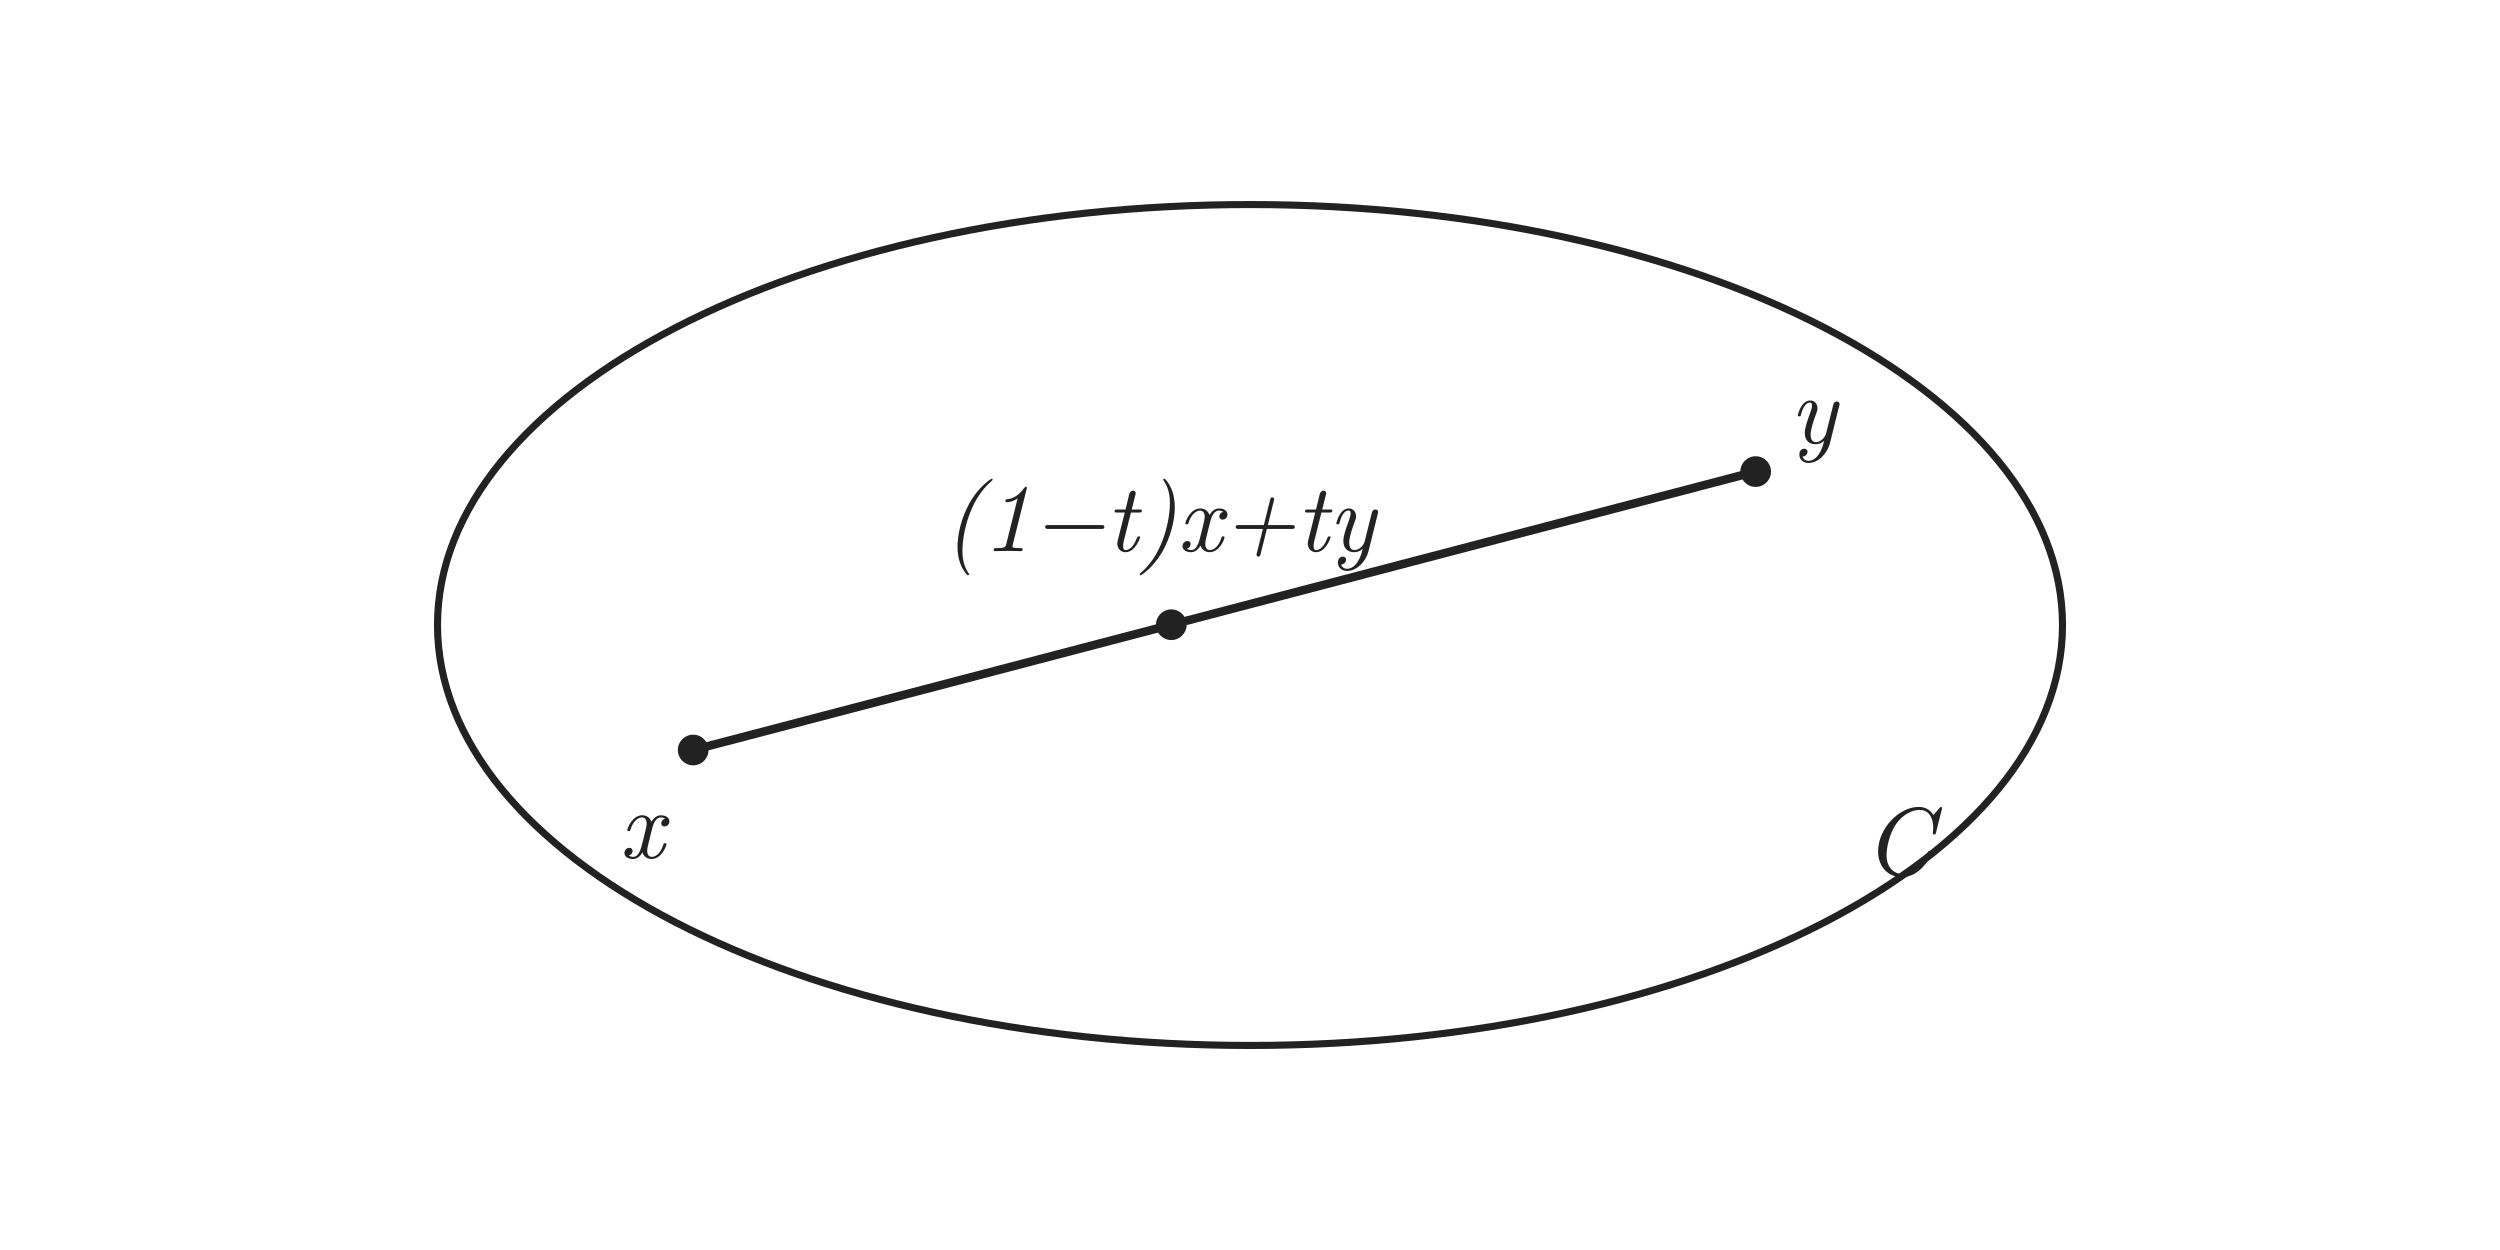
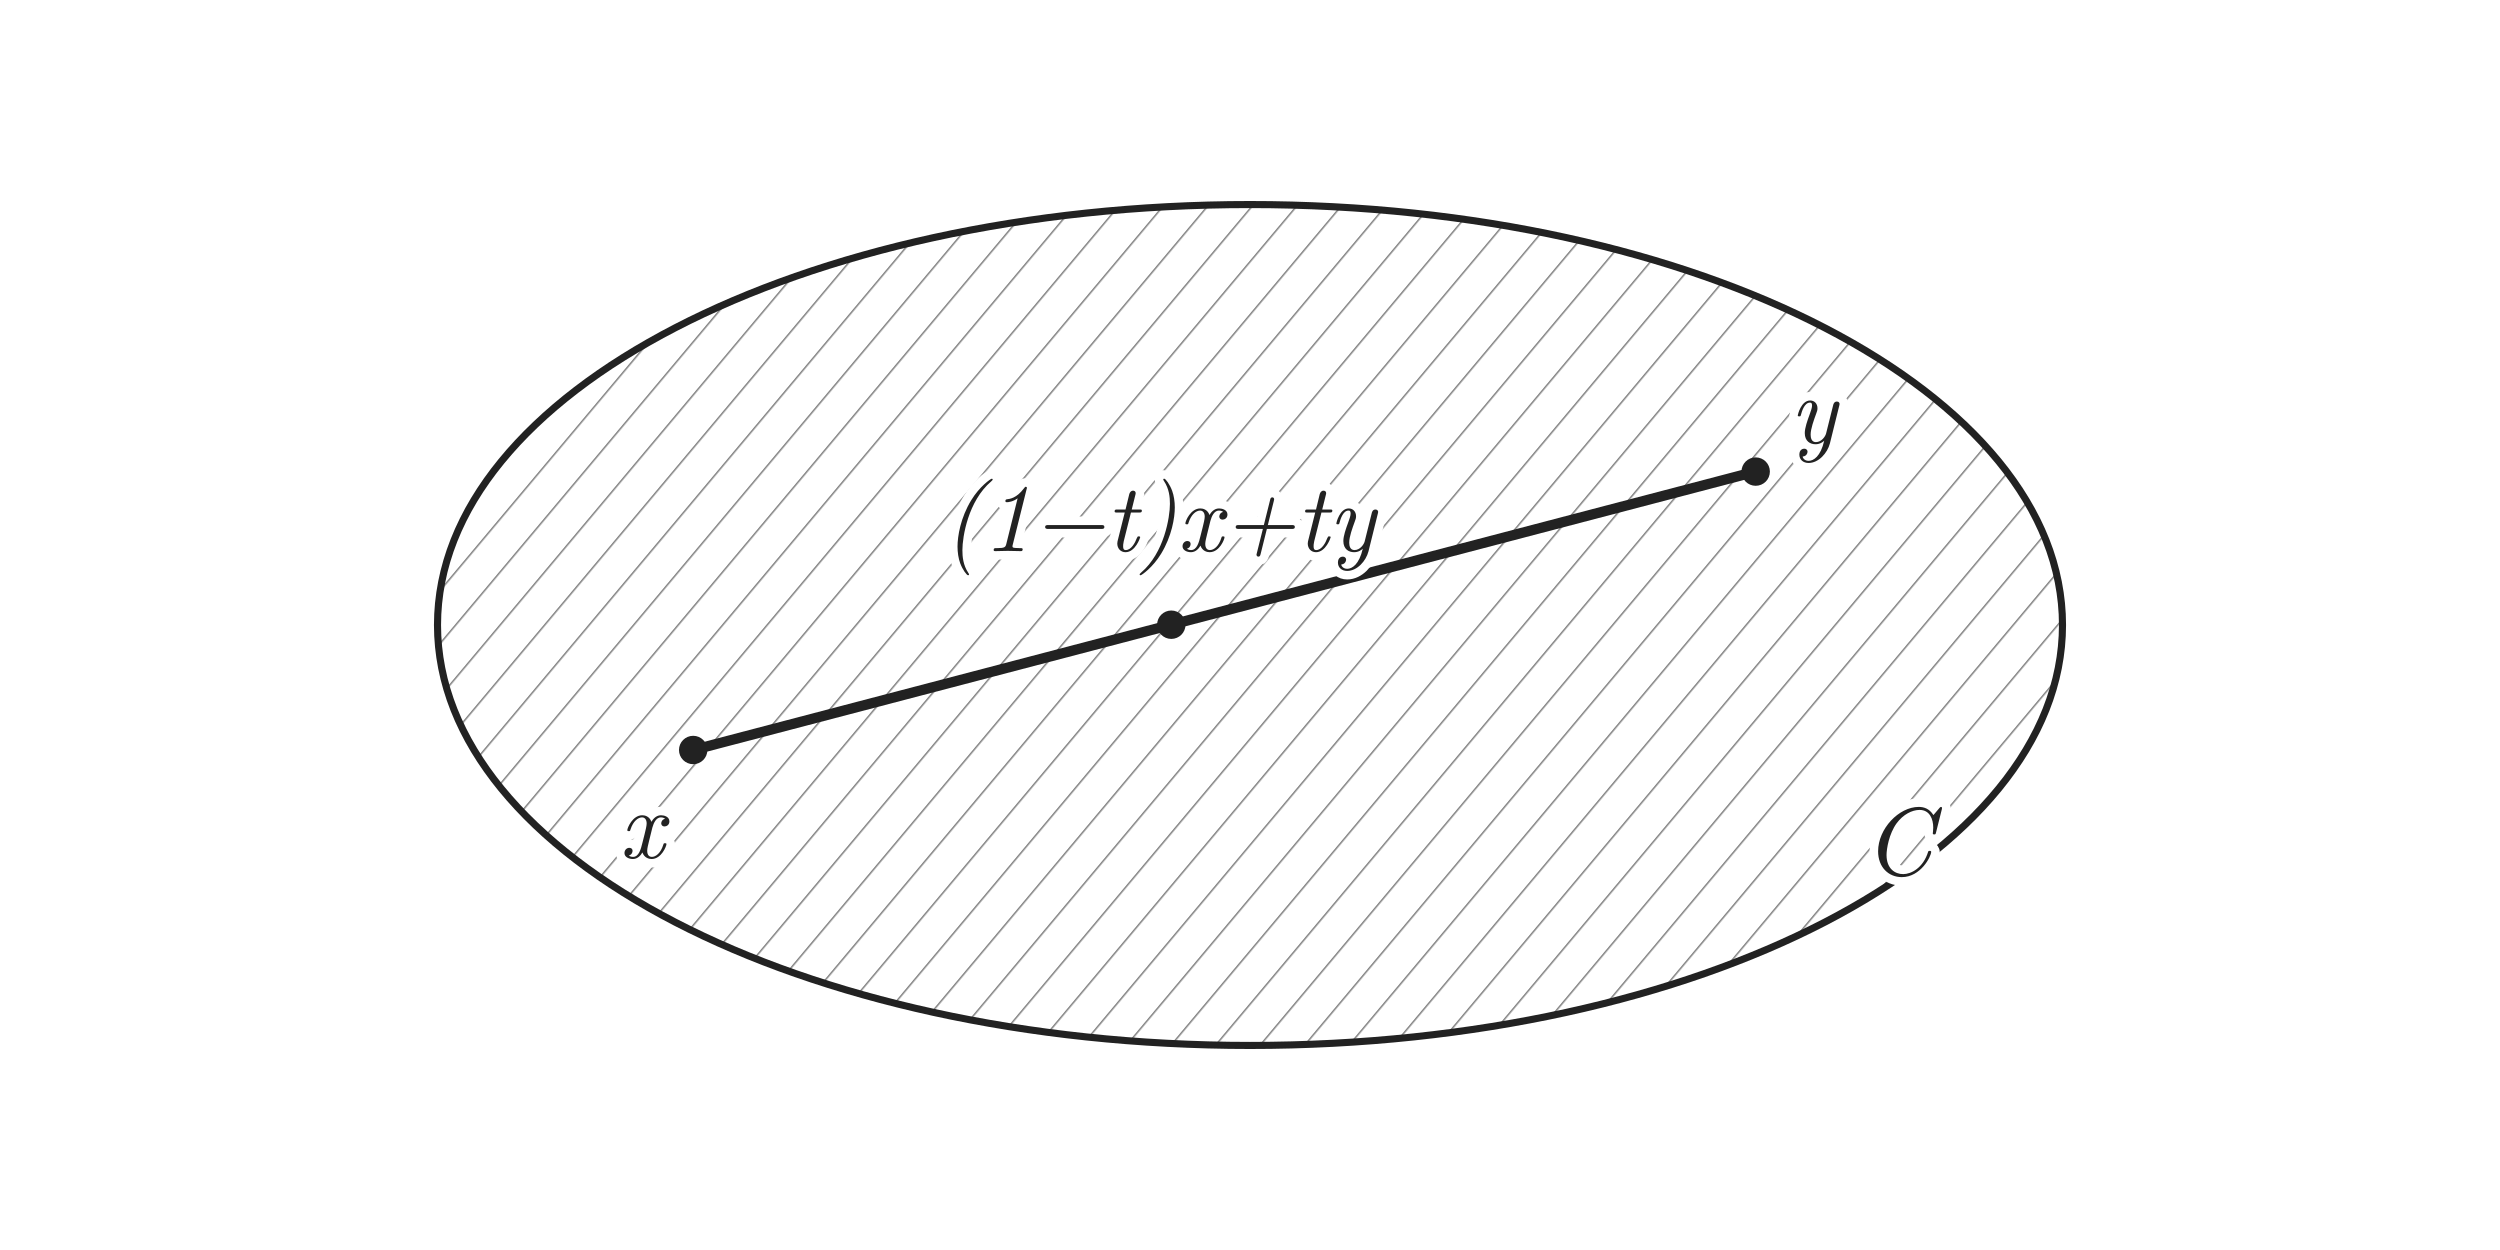
<svg xmlns="http://www.w3.org/2000/svg" viewBox="0 0 440 220" role="img">
  <rect width="440" height="220" fill="#fff" />
  <g font-family="'Latin Modern Roman','CMU Serif','STIX Two Text','Times New Roman',serif" font-size="17" fill="none" stroke="#222" stroke-width="1.25" stroke-linecap="round" stroke-linejoin="round">
-     <ellipse cx="220" cy="110" rx="143" ry="74" />
-     <line x1="122" y1="132" x2="309" y2="83" stroke-width="1.5" />
-     <circle cx="122" cy="132" r="2.7" fill="#222" stroke="none" />
-     <circle cx="309" cy="83" r="2.7" fill="#222" stroke="none" />
-     <circle cx="206.15" cy="109.95" r="2.7" fill="#222" stroke="none" />
-     <text x="109" y="151" fill="#222" stroke="none" font-style="italic">x</text>
-     <text x="315" y="78" fill="#222" stroke="none" font-style="italic">y</text>
-     <text x="204" y="97" fill="#222" stroke="none" font-style="italic" text-anchor="middle">(1−t)x+ty</text>
-     <text x="328" y="154" fill="#222" stroke="none" font-style="italic">C</text>
+     <defs>
+       <pattern id="h" patternUnits="userSpaceOnUse" width="6" height="6" patternTransform="rotate(40)">
+         <path d="M0 0V6" stroke="#888" stroke-width=".55" />
+       </pattern>
+       <pattern id="h2" patternUnits="userSpaceOnUse" width="6" height="6" patternTransform="rotate(-40)">
+         <path d="M0 0V6" stroke="#888" stroke-width=".55" />
+       </pattern>
+     </defs>
+     <ellipse cx="220" cy="110" rx="143" ry="74" fill="url(#h)" />
+     <line x1="122" y1="132" x2="309" y2="83" stroke-width="1.8" />
+     <circle cx="122" cy="132" r="2.5" fill="#222" stroke="none" />
+     <circle cx="309" cy="83" r="2.5" fill="#222" stroke="none" />
+     <circle cx="206.15" cy="109.95" r="2.5" fill="#222" stroke="none" />
+     <text x="109" y="151" fill="#222" stroke="white" font-style="italic" stroke-width="3" paint-order="stroke fill">x</text>
+     <text x="315" y="78" fill="#222" stroke="white" font-style="italic" stroke-width="3" paint-order="stroke fill">y</text>
+     <text x="204" y="97" fill="#222" stroke="white" font-style="italic" text-anchor="middle" stroke-width="3" paint-order="stroke fill">(1−t)x+ty</text>
+     <text x="328" y="154" fill="#222" stroke="white" font-style="italic" stroke-width="3" paint-order="stroke fill">C</text>
  </g>
</svg>
